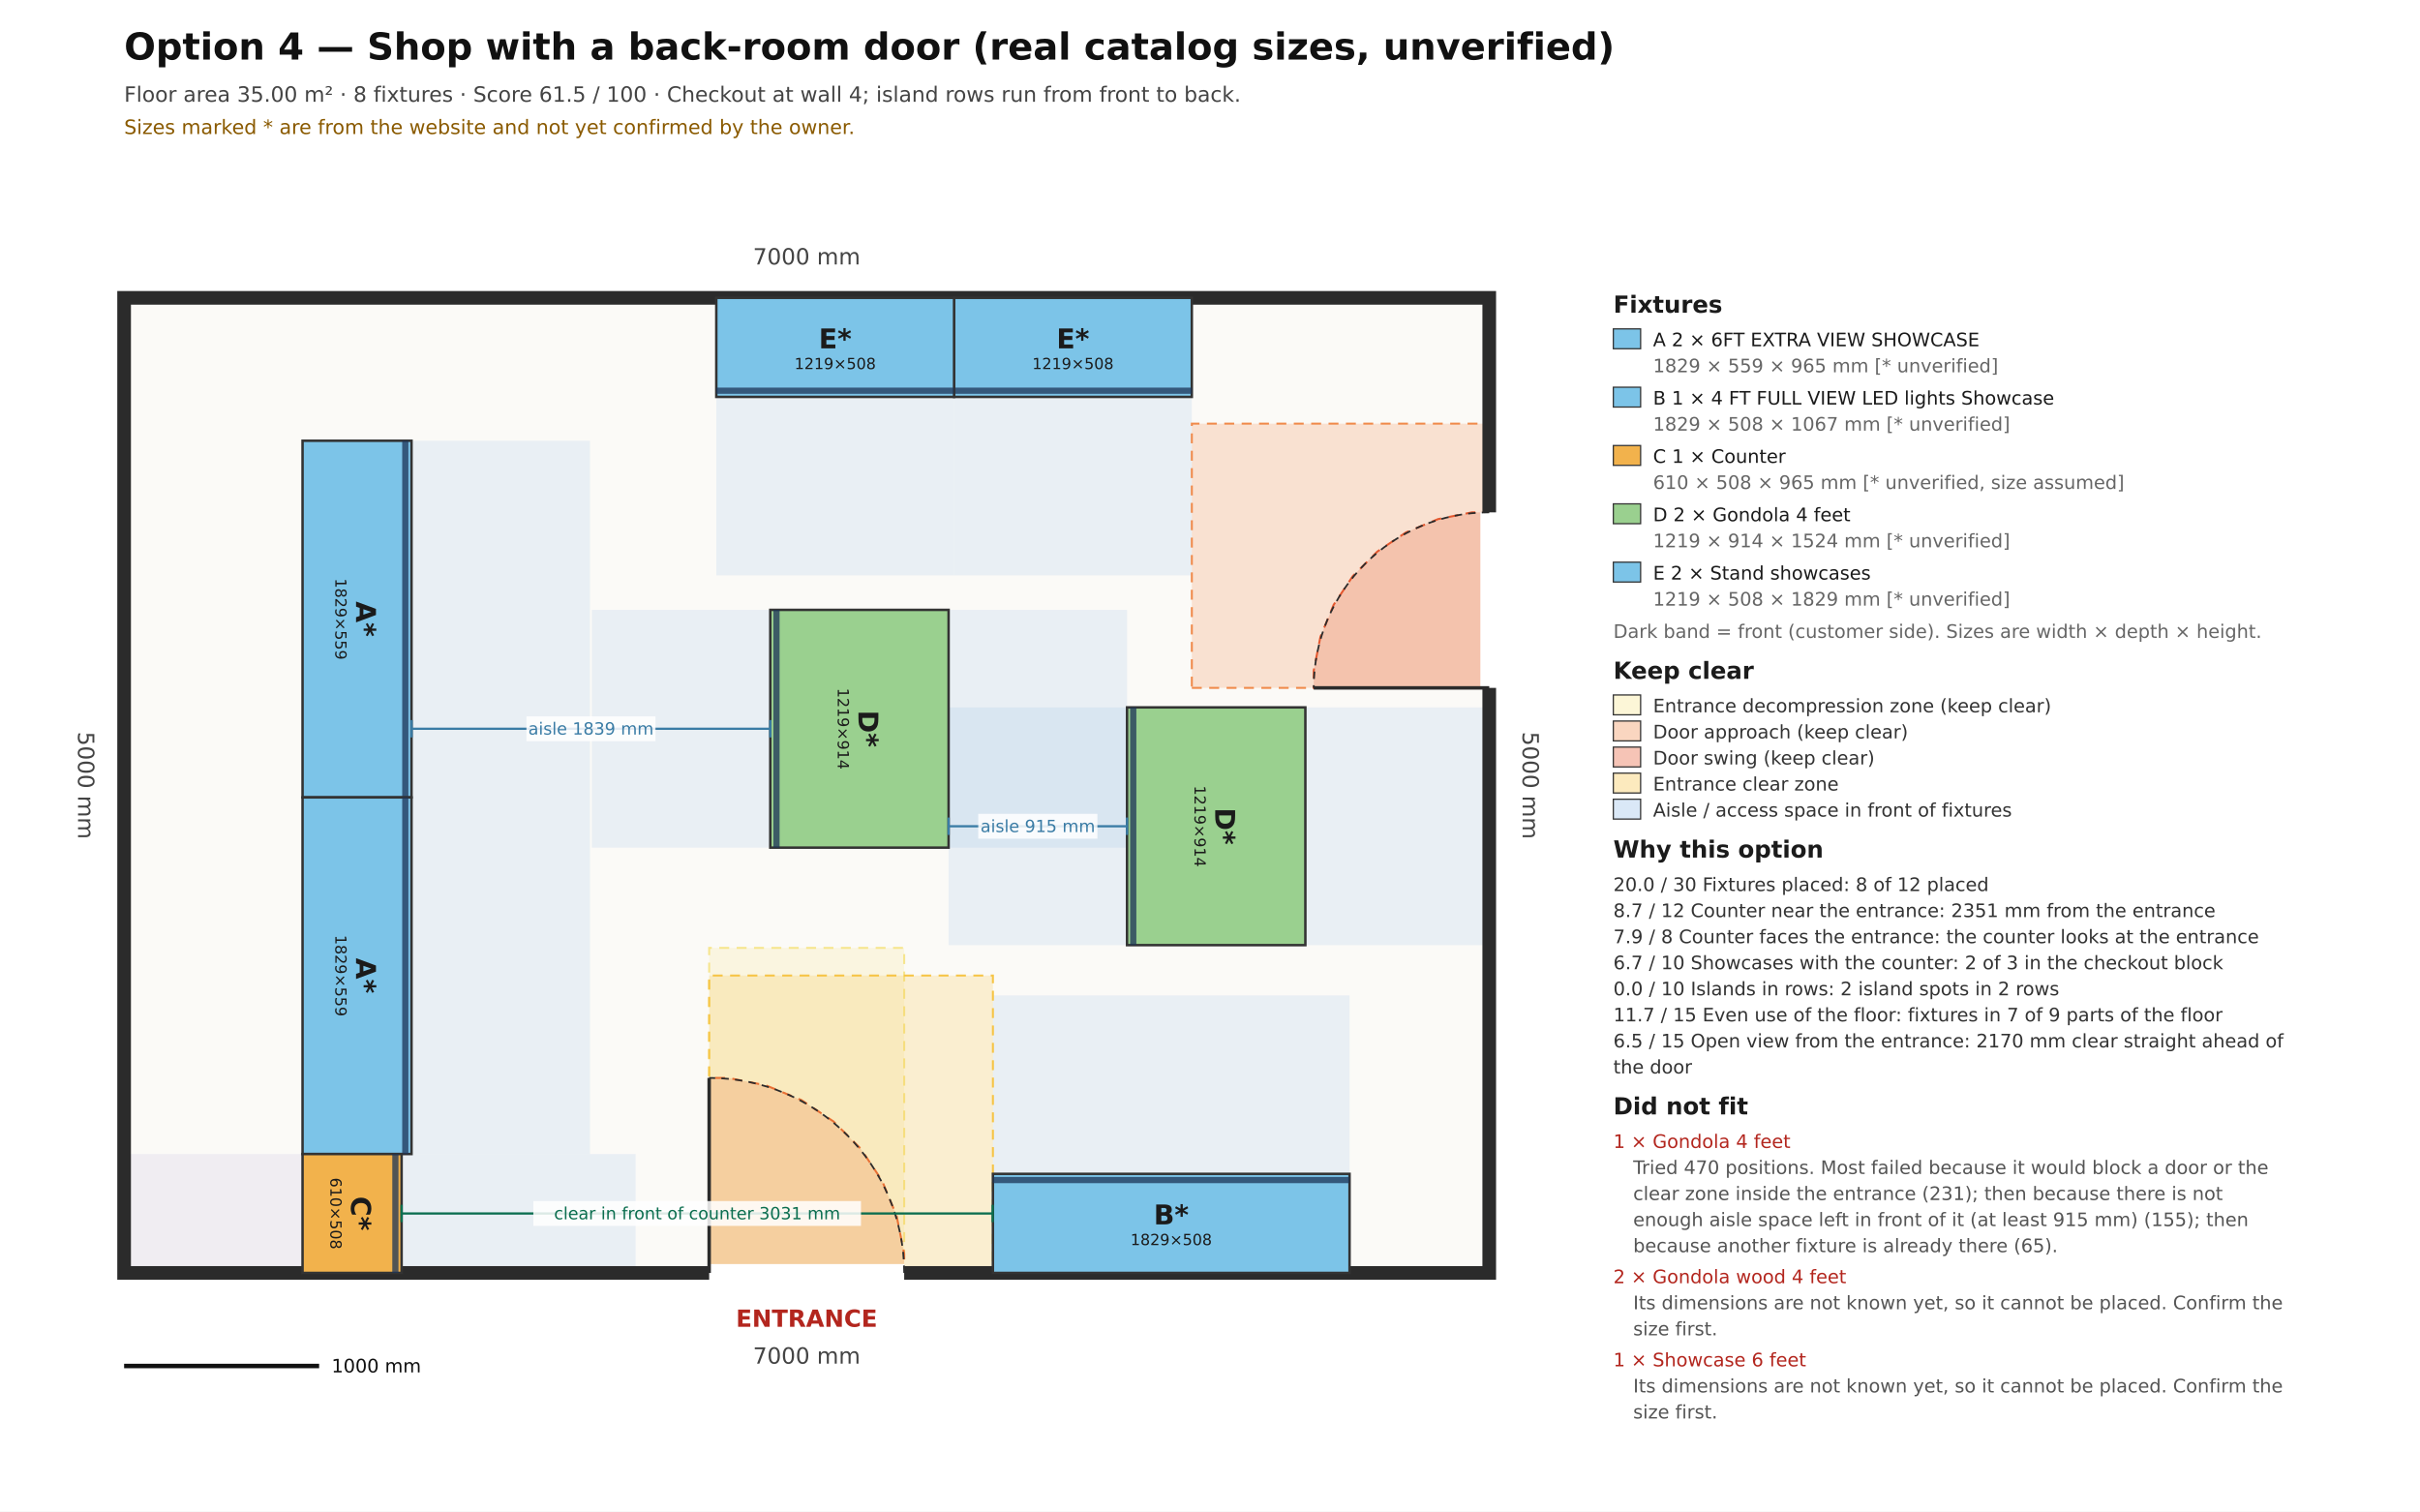
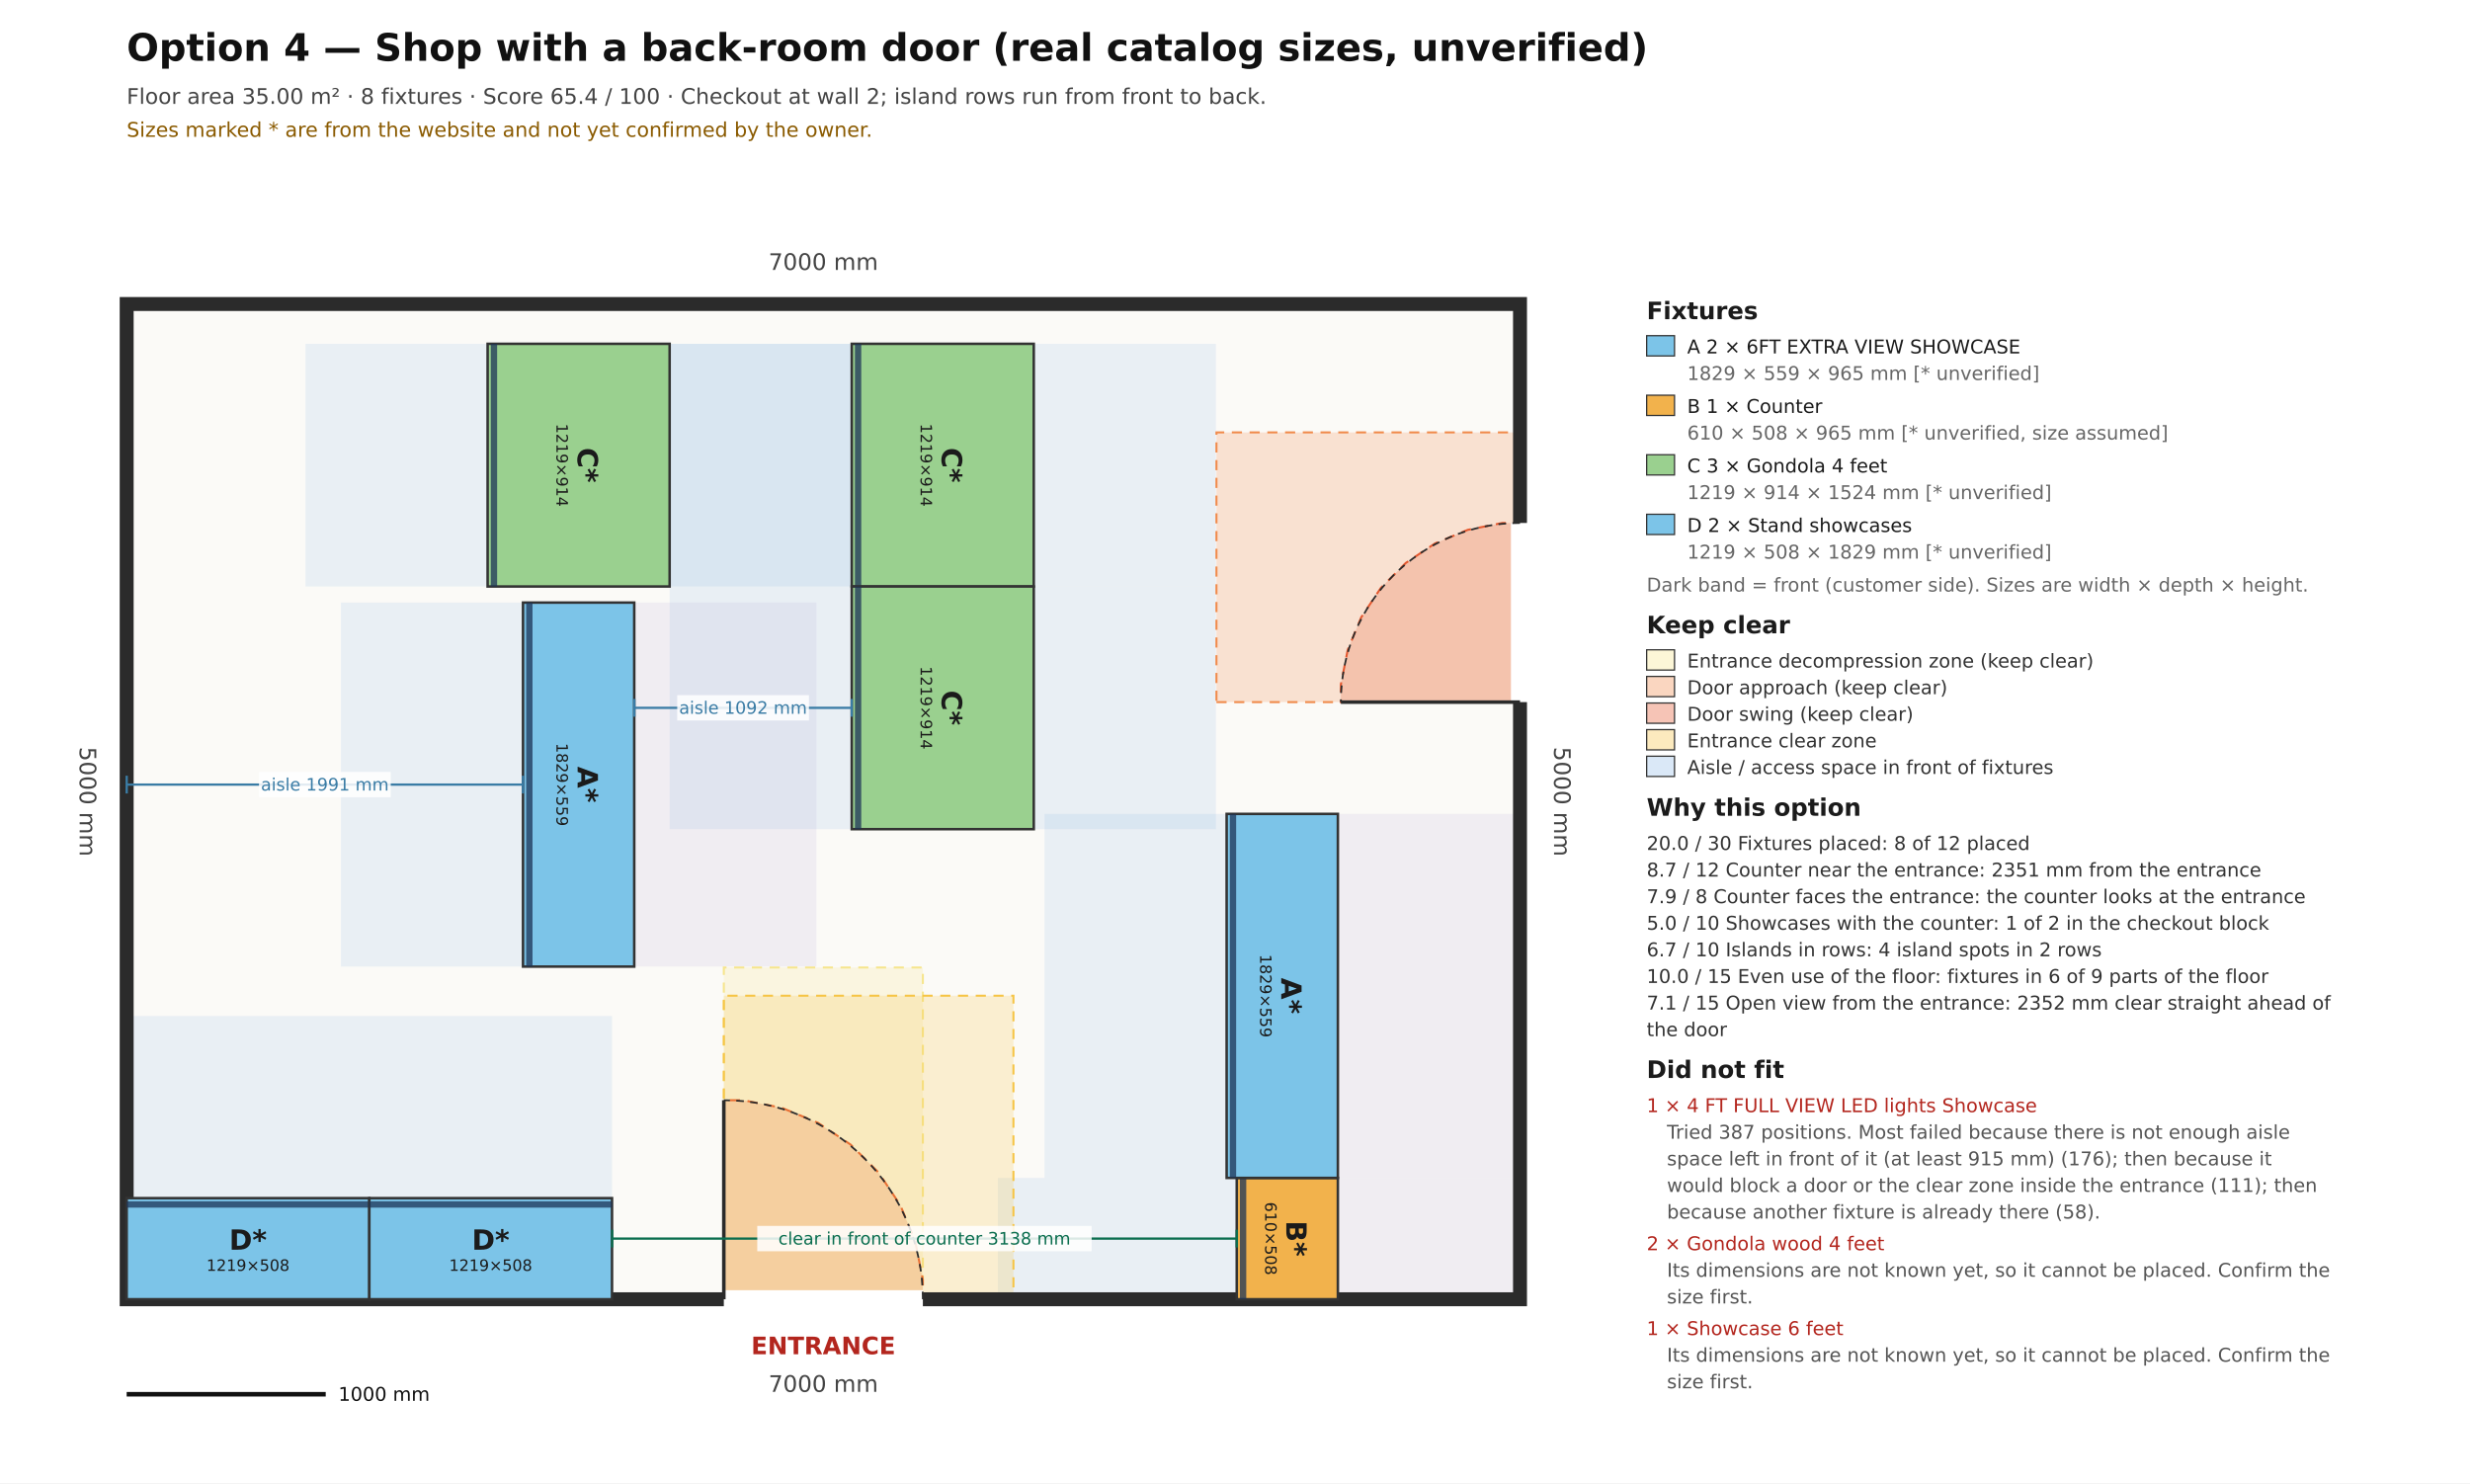
- <svg xmlns="http://www.w3.org/2000/svg" viewBox="0 0 12409.1 7750.9" width="12409.1mm" height="7750.9mm" font-family="DejaVu Sans, Arial, sans-serif">
-   <rect x="0" y="0" width="12409.1" height="7750.9" fill="#ffffff" />
+ <svg xmlns="http://www.w3.org/2000/svg" viewBox="0 0 12409.1 7451.8" width="12409.1mm" height="7451.8mm" font-family="DejaVu Sans, Arial, sans-serif">
+   <rect x="0" y="0" width="12409.1" height="7451.8" fill="#ffffff" />
  <text x="636.4" y="305.5" font-size="190.9" font-weight="bold" fill="#111111">Option 4 — Shop with a back-room door (real catalog sizes, unverified)</text>
-   <text x="636.4" y="521.8" font-size="108.2" fill="#444444">Floor area 35.00 m²  ·  8 fixtures  ·  Score 61.5 / 100  ·  Checkout at wall 4; island rows run from front to back.</text>
+   <text x="636.4" y="521.8" font-size="108.2" fill="#444444">Floor area 35.00 m²  ·  8 fixtures  ·  Score 65.4 / 100  ·  Checkout at wall 2; island rows run from front to back.</text>
  <text x="636.4" y="687.3" font-size="101.8" fill="#8a5a00">Sizes marked * are from the website and not yet confirmed by the owner.</text>
  <polygon data-role="room-outline" data-plan-points="0.000,0.000 7000.000,0.000 7000.000,5000.000 0.000,5000.000" points="636.364,6527.273 7636.364,6527.273 7636.364,1527.273 636.364,1527.273" fill="#fbfaf7" stroke="none" />
-   <polygon data-access-zone="f01" points="2110.2,2260.1 2110.2,4088.9 3025.2,4088.9 3025.2,2260.1" fill="#4a90d9" fill-opacity="0.10" stroke="none" />
-   <polygon data-access-zone="f02" points="2110.2,4088.9 2110.2,5917.7 3025.2,5917.7 3025.2,4088.9" fill="#4a90d9" fill-opacity="0.10" stroke="none" />
-   <polygon data-access-zone="f03" points="2059.4,5917.7 2059.4,6527.3 3259.4,6527.3 3259.4,5917.7" fill="#4a90d9" fill-opacity="0.10" stroke="none" />
-   <polygon data-access-zone="f03" points="636.4,5917.7 636.4,6527.3 1551.4,6527.3 1551.4,5917.7" fill="#8e7cc3" fill-opacity="0.10" stroke="none" />
-   <polygon data-access-zone="f04" points="5091.4,6019.3 6920.2,6019.3 6920.2,5104.3 5091.4,5104.3" fill="#4a90d9" fill-opacity="0.10" stroke="none" />
-   <polygon data-access-zone="f05" points="6111.4,2035.3 4892.2,2035.3 4892.2,2950.3 6111.4,2950.3" fill="#4a90d9" fill-opacity="0.10" stroke="none" />
-   <polygon data-access-zone="f06" points="4892.2,2035.3 3673.0,2035.3 3673.0,2950.3 4892.2,2950.3" fill="#4a90d9" fill-opacity="0.10" stroke="none" />
-   <polygon data-access-zone="f07" points="5779.2,4846.5 5779.2,3627.3 4864.2,3627.3 4864.2,4846.5" fill="#4a90d9" fill-opacity="0.10" stroke="none" />
-   <polygon data-access-zone="f07" points="7608.6,4846.5 7608.6,3627.3 6693.6,3627.3 6693.6,4846.5" fill="#4a90d9" fill-opacity="0.10" stroke="none" />
-   <polygon data-access-zone="f08" points="3949.8,4346.5 3949.8,3127.3 3034.8,3127.3 3034.8,4346.5" fill="#4a90d9" fill-opacity="0.10" stroke="none" />
-   <polygon data-access-zone="f08" points="5779.2,4346.5 5779.2,3127.3 4864.2,3127.3 4864.2,4346.5" fill="#4a90d9" fill-opacity="0.10" stroke="none" />
+   <polygon data-access-zone="f01" points="6213.4,6527.3 6213.4,5917.7 5013.4,5917.7 5013.4,6527.3" fill="#4a90d9" fill-opacity="0.10" stroke="none" />
+   <polygon data-access-zone="f01" points="7636.4,6527.3 7636.4,5917.7 6721.4,5917.7 6721.4,6527.3" fill="#8e7cc3" fill-opacity="0.10" stroke="none" />
+   <polygon data-access-zone="f02" points="6162.6,5917.7 6162.6,4088.9 5247.6,4088.9 5247.6,5917.7" fill="#4a90d9" fill-opacity="0.10" stroke="none" />
+   <polygon data-access-zone="f02" points="7636.4,5917.7 7636.4,4088.9 6721.4,4088.9 6721.4,5917.7" fill="#8e7cc3" fill-opacity="0.10" stroke="none" />
+   <polygon data-access-zone="f03" points="636.4,6019.3 1855.6,6019.3 1855.6,5104.3 636.4,5104.3" fill="#4a90d9" fill-opacity="0.10" stroke="none" />
+   <polygon data-access-zone="f04" points="1855.6,6019.3 3074.8,6019.3 3074.8,5104.3 1855.6,5104.3" fill="#4a90d9" fill-opacity="0.10" stroke="none" />
+   <polygon data-access-zone="f05" points="4279.2,2946.5 4279.2,1727.3 3364.2,1727.3 3364.2,2946.5" fill="#4a90d9" fill-opacity="0.10" stroke="none" />
+   <polygon data-access-zone="f05" points="6108.6,2946.5 6108.6,1727.3 5193.6,1727.3 5193.6,2946.5" fill="#4a90d9" fill-opacity="0.10" stroke="none" />
+   <polygon data-access-zone="f06" points="4279.2,4165.7 4279.2,2946.5 3364.2,2946.5 3364.2,4165.7" fill="#4a90d9" fill-opacity="0.10" stroke="none" />
+   <polygon data-access-zone="f06" points="6108.6,4165.7 6108.6,2946.5 5193.6,2946.5 5193.6,4165.7" fill="#4a90d9" fill-opacity="0.10" stroke="none" />
+   <polygon data-access-zone="f07" points="2449.8,2946.5 2449.8,1727.3 1534.8,1727.3 1534.8,2946.5" fill="#4a90d9" fill-opacity="0.10" stroke="none" />
+   <polygon data-access-zone="f07" points="4279.2,2946.5 4279.2,1727.3 3364.2,1727.3 3364.2,2946.5" fill="#4a90d9" fill-opacity="0.10" stroke="none" />
+   <polygon data-access-zone="f08" points="2627.6,4856.1 2627.6,3027.3 1712.6,3027.3 1712.6,4856.1" fill="#4a90d9" fill-opacity="0.10" stroke="none" />
+   <polygon data-access-zone="f08" points="4101.4,4856.1 4101.4,3027.3 3186.4,3027.3 3186.4,4856.1" fill="#8e7cc3" fill-opacity="0.10" stroke="none" />
  <polygon data-zone-id="back-room-door:door-approach" points="6111.4,3527.3 7636.4,3527.3 7636.4,2172.3 6111.4,2172.3" fill="#f08a4b" fill-opacity="0.22" stroke="#f08a4b" stroke-width="10.2" stroke-dasharray="50.9 38.2" />
  <polygon data-zone-id="back-room-door:door-swing" points="6736.4,3527.3 7636.4,3527.3 7636.4,2627.3 7547.7,2627.3 7373.8,2661.9 7210.1,2729.7 7062.6,2828.2 6937.3,2953.6 6838.8,3101.0 6770.9,3264.8 6736.4,3438.6" fill="#e4572e" fill-opacity="0.22" stroke="#e4572e" stroke-width="10.2" stroke-dasharray="50.9 38.2" />
  <polygon data-zone-id="entrance:decompression" points="3636.4,6527.3 4636.4,6527.3 4636.4,4860.6 3636.4,4860.6" fill="#f6e58d" fill-opacity="0.22" stroke="#f6e58d" stroke-width="10.2" stroke-dasharray="50.9 38.2" />
  <polygon data-zone-id="entrance:door-swing" points="3636.4,6527.3 4636.4,6527.3 4636.4,6428.8 4597.9,6235.6 4522.6,6053.6 4413.1,5889.8 4273.8,5750.5 4110.0,5641.1 3928.1,5565.7 3734.9,5527.3 3636.4,5527.3" fill="#e4572e" fill-opacity="0.22" stroke="#e4572e" stroke-width="10.2" stroke-dasharray="50.9 38.2" />
  <polygon data-zone-id="entrance:entrance-clear" points="3636.4,6527.3 5091.4,6527.3 5091.4,5002.3 3636.4,5002.3" fill="#f6c445" fill-opacity="0.22" stroke="#f6c445" stroke-width="10.2" stroke-dasharray="50.9 38.2" />
  <polygon points="636.4,6527.3 7636.4,6527.3 7636.4,1527.3 636.4,1527.3" fill="none" stroke="#2b2b2b" stroke-width="70.0" stroke-linejoin="miter" />
  <line data-door-id="back-room-door" x1="7636.4" y1="3527.3" x2="7636.4" y2="2627.3" stroke="#ffffff" stroke-width="91.0" />
  <line x1="7636.4" y1="3527.3" x2="6736.4" y2="3527.3" stroke="#2b2b2b" stroke-width="17.8" />
  <path d="M 7636.4 2627.3 A 900.0 900.0 0 0 0 6736.4 3527.3" fill="none" stroke="#2b2b2b" stroke-width="8.9" stroke-dasharray="38.2 31.8" />
  <line data-door-id="entrance" x1="3636.4" y1="6527.3" x2="4636.4" y2="6527.3" stroke="#ffffff" stroke-width="91.0" />
  <line x1="3636.4" y1="6527.3" x2="3636.4" y2="5527.3" stroke="#2b2b2b" stroke-width="17.8" />
  <path d="M 4636.4 6527.3 A 1000.0 1000.0 0 0 0 3636.4 5527.3" fill="none" stroke="#2b2b2b" stroke-width="8.9" stroke-dasharray="38.2 31.8" />
  <text x="4136.4" y="6769.1" font-size="120.9" font-weight="bold" fill="#b3261e" text-anchor="middle" dominant-baseline="middle">ENTRANCE</text>
  <text data-wall-index="0" data-length-um="7000000" x="4136.4" y="6960.0" font-size="114.5" fill="#444444" text-anchor="middle" dominant-baseline="middle" transform="rotate(0.0 4136.4 6960.0)">7000 mm</text>
  <text data-wall-index="1" data-length-um="5000000" x="7840.0" y="4027.3" font-size="114.5" fill="#444444" text-anchor="middle" dominant-baseline="middle" transform="rotate(90.0 7840.0 4027.3)">5000 mm</text>
  <text data-wall-index="2" data-length-um="7000000" x="4136.4" y="1323.6" font-size="114.5" fill="#444444" text-anchor="middle" dominant-baseline="middle" transform="rotate(0.0 4136.4 1323.6)">7000 mm</text>
  <text data-wall-index="3" data-length-um="5000000" x="432.7" y="4027.3" font-size="114.5" fill="#444444" text-anchor="middle" dominant-baseline="middle" transform="rotate(90.0 432.7 4027.3)">5000 mm</text>
-   <polygon data-placement-id="f01" data-product-id="nhf-6ft-extra-view-showcase" data-width-um="1828800" data-depth-um="558800" data-plan-points="915.000,4267.200 915.000,2438.400 1473.800,2438.400 1473.800,4267.200" points="1551.364,2260.073 1551.364,4088.873 2110.164,4088.873 2110.164,2260.073" fill="#7cc4e8" stroke="#333333" stroke-width="12.7" />
-   <line x1="2078.3" y1="2260.1" x2="2078.3" y2="4088.9" stroke="#1d3557" stroke-width="31.8" stroke-opacity="0.75" />
-   <text data-label-for="f01" x="1830.8" y="3131.1" font-size="140.0" font-weight="bold" fill="#1b1b1b" text-anchor="middle" dominant-baseline="central" transform="rotate(90.0 1830.8 3174.5)">A*</text>
-   <text x="1830.8" y="3258.5" font-size="78.9" fill="#1b1b1b" text-anchor="middle" dominant-baseline="central" transform="rotate(90.0 1830.8 3174.5)">1829×559</text>
-   <polygon data-placement-id="f02" data-product-id="nhf-6ft-extra-view-showcase" data-width-um="1828800" data-depth-um="558800" data-plan-points="915.000,2438.400 915.000,609.600 1473.800,609.600 1473.800,2438.400" points="1551.364,4088.873 1551.364,5917.673 2110.164,5917.673 2110.164,4088.873" fill="#7cc4e8" stroke="#333333" stroke-width="12.7" />
-   <line x1="2078.3" y1="4088.9" x2="2078.3" y2="5917.7" stroke="#1d3557" stroke-width="31.8" stroke-opacity="0.75" />
-   <text data-label-for="f02" x="1830.8" y="4959.9" font-size="140.0" font-weight="bold" fill="#1b1b1b" text-anchor="middle" dominant-baseline="central" transform="rotate(90.0 1830.8 5003.3)">A*</text>
-   <text x="1830.8" y="5087.3" font-size="78.9" fill="#1b1b1b" text-anchor="middle" dominant-baseline="central" transform="rotate(90.0 1830.8 5003.3)">1829×559</text>
-   <polygon data-placement-id="f03" data-product-id="nhf-c" data-width-um="609600" data-depth-um="508000" data-plan-points="915.000,609.600 915.000,0.000 1423.000,0.000 1423.000,609.600" points="1551.364,5917.673 1551.364,6527.273 2059.364,6527.273 2059.364,5917.673" fill="#f2b24c" stroke="#333333" stroke-width="12.7" />
-   <line x1="2027.5" y1="5917.7" x2="2027.5" y2="6527.3" stroke="#1d3557" stroke-width="31.8" stroke-opacity="0.75" />
-   <text data-label-for="f03" x="1805.4" y="6179.1" font-size="140.0" font-weight="bold" fill="#1b1b1b" text-anchor="middle" dominant-baseline="central" transform="rotate(90.0 1805.4 6222.5)">C*</text>
-   <text x="1805.4" y="6306.5" font-size="78.9" fill="#1b1b1b" text-anchor="middle" dominant-baseline="central" transform="rotate(90.0 1805.4 6222.5)">610×508</text>
-   <polygon data-placement-id="f04" data-product-id="nhf-6ft-full-view-led-lights-showcase" data-width-um="1828800" data-depth-um="508000" data-plan-points="4455.000,0.000 6283.800,0.000 6283.800,508.000 4455.000,508.000" points="5091.364,6527.273 6920.164,6527.273 6920.164,6019.273 5091.364,6019.273" fill="#7cc4e8" stroke="#333333" stroke-width="12.7" />
-   <line x1="5091.4" y1="6051.1" x2="6920.2" y2="6051.1" stroke="#1d3557" stroke-width="31.8" stroke-opacity="0.75" />
-   <text data-label-for="f04" x="6005.8" y="6229.9" font-size="140.0" font-weight="bold" fill="#1b1b1b" text-anchor="middle" dominant-baseline="central" transform="rotate(0.0 6005.8 6273.3)">B*</text>
-   <text x="6005.8" y="6357.3" font-size="78.9" fill="#1b1b1b" text-anchor="middle" dominant-baseline="central" transform="rotate(0.0 6005.8 6273.3)">1829×508</text>
-   <polygon data-placement-id="f05" data-product-id="nhf-s-1" data-width-um="1219200" data-depth-um="508000" data-plan-points="5475.000,5000.000 4255.800,5000.000 4255.800,4492.000 5475.000,4492.000" points="6111.364,1527.273 4892.164,1527.273 4892.164,2035.273 6111.364,2035.273" fill="#7cc4e8" stroke="#333333" stroke-width="12.7" />
-   <line x1="6111.4" y1="2003.5" x2="4892.2" y2="2003.5" stroke="#1d3557" stroke-width="31.8" stroke-opacity="0.75" />
-   <text data-label-for="f05" x="5501.8" y="1737.9" font-size="140.0" font-weight="bold" fill="#1b1b1b" text-anchor="middle" dominant-baseline="central" transform="rotate(0.0 5501.8 1781.3)">E*</text>
-   <text x="5501.8" y="1865.3" font-size="78.9" fill="#1b1b1b" text-anchor="middle" dominant-baseline="central" transform="rotate(0.0 5501.8 1781.3)">1219×508</text>
-   <polygon data-placement-id="f06" data-product-id="nhf-s-1" data-width-um="1219200" data-depth-um="508000" data-plan-points="4255.800,5000.000 3036.600,5000.000 3036.600,4492.000 4255.800,4492.000" points="4892.164,1527.273 3672.964,1527.273 3672.964,2035.273 4892.164,2035.273" fill="#7cc4e8" stroke="#333333" stroke-width="12.7" />
-   <line x1="4892.2" y1="2003.5" x2="3673.0" y2="2003.5" stroke="#1d3557" stroke-width="31.8" stroke-opacity="0.75" />
-   <text data-label-for="f06" x="4282.6" y="1737.9" font-size="140.0" font-weight="bold" fill="#1b1b1b" text-anchor="middle" dominant-baseline="central" transform="rotate(0.0 4282.6 1781.3)">E*</text>
-   <text x="4282.6" y="1865.3" font-size="78.9" fill="#1b1b1b" text-anchor="middle" dominant-baseline="central" transform="rotate(0.0 4282.6 1781.3)">1219×508</text>
-   <polygon data-placement-id="f07" data-product-id="nhf-g" data-width-um="1219200" data-depth-um="914400" data-plan-points="6057.200,1680.800 6057.200,2900.000 5142.800,2900.000 5142.800,1680.800" points="6693.564,4846.473 6693.564,3627.273 5779.164,3627.273 5779.164,4846.473" fill="#9ad08f" stroke="#333333" stroke-width="12.7" />
-   <line x1="5811.0" y1="4846.5" x2="5811.0" y2="3627.3" stroke="#1d3557" stroke-width="31.8" stroke-opacity="0.75" />
-   <text data-label-for="f07" x="6236.4" y="4193.5" font-size="140.0" font-weight="bold" fill="#1b1b1b" text-anchor="middle" dominant-baseline="central" transform="rotate(90.0 6236.4 4236.9)">D*</text>
-   <text x="6236.4" y="4320.9" font-size="78.9" fill="#1b1b1b" text-anchor="middle" dominant-baseline="central" transform="rotate(90.0 6236.4 4236.9)">1219×914</text>
-   <polygon data-placement-id="f08" data-product-id="nhf-g" data-width-um="1219200" data-depth-um="914400" data-plan-points="4227.800,2180.800 4227.800,3400.000 3313.400,3400.000 3313.400,2180.800" points="4864.164,4346.473 4864.164,3127.273 3949.764,3127.273 3949.764,4346.473" fill="#9ad08f" stroke="#333333" stroke-width="12.7" />
-   <line x1="3981.6" y1="4346.5" x2="3981.6" y2="3127.3" stroke="#1d3557" stroke-width="31.8" stroke-opacity="0.75" />
-   <text data-label-for="f08" x="4407.0" y="3693.5" font-size="140.0" font-weight="bold" fill="#1b1b1b" text-anchor="middle" dominant-baseline="central" transform="rotate(90.0 4407.0 3736.9)">D*</text>
-   <text x="4407.0" y="3820.9" font-size="78.9" fill="#1b1b1b" text-anchor="middle" dominant-baseline="central" transform="rotate(90.0 4407.0 3736.9)">1219×914</text>
-   <line data-aisle="main" data-width-um="3031000" x1="2059.4" y1="6222.5" x2="5090.4" y2="6222.5" stroke="#0b6e4f" stroke-width="11.5" />
-   <line x1="2059.4" y1="6177.9" x2="2059.4" y2="6267.0" stroke="#0b6e4f" stroke-width="11.5" />
-   <line x1="5090.4" y1="6177.9" x2="5090.4" y2="6267.0" stroke="#0b6e4f" stroke-width="11.5" />
-   <rect x="2734.9" y="6158.8" width="1680.0" height="127.3" fill="#ffffff" fill-opacity="0.85" />
-   <text x="3574.9" y="6222.5" font-size="86.5" fill="#0b6e4f" text-anchor="middle" dominant-baseline="central">clear in front of counter 3031 mm</text>
-   <line data-aisle="secondary" data-width-um="915000" x1="5779.2" y1="4236.9" x2="4864.2" y2="4236.9" stroke="#3a7ca5" stroke-width="11.5" />
-   <line x1="5779.2" y1="4281.4" x2="5779.2" y2="4192.3" stroke="#3a7ca5" stroke-width="11.5" />
-   <line x1="4864.2" y1="4281.4" x2="4864.2" y2="4192.3" stroke="#3a7ca5" stroke-width="11.5" />
-   <rect x="5016.2" y="4173.2" width="610.9" height="127.3" fill="#ffffff" fill-opacity="0.85" />
-   <text x="5321.7" y="4236.9" font-size="86.5" fill="#3a7ca5" text-anchor="middle" dominant-baseline="central">aisle 915 mm</text>
-   <line data-aisle="secondary" data-width-um="1839000" x1="3949.8" y1="3736.9" x2="2110.8" y2="3736.9" stroke="#3a7ca5" stroke-width="11.5" />
-   <line x1="3949.8" y1="3781.4" x2="3949.8" y2="3692.3" stroke="#3a7ca5" stroke-width="11.5" />
-   <line x1="2110.8" y1="3781.4" x2="2110.8" y2="3692.3" stroke="#3a7ca5" stroke-width="11.5" />
-   <rect x="2699.4" y="3673.2" width="661.8" height="127.3" fill="#ffffff" fill-opacity="0.85" />
-   <text x="3030.3" y="3736.9" font-size="86.5" fill="#3a7ca5" text-anchor="middle" dominant-baseline="central">aisle 1839 mm</text>
+   <polygon data-placement-id="f01" data-product-id="nhf-c" data-width-um="609600" data-depth-um="508000" data-plan-points="6085.000,0.000 6085.000,609.600 5577.000,609.600 5577.000,0.000" points="6721.364,6527.273 6721.364,5917.673 6213.364,5917.673 6213.364,6527.273" fill="#f2b24c" stroke="#333333" stroke-width="12.7" />
+   <line x1="6245.2" y1="6527.3" x2="6245.2" y2="5917.7" stroke="#1d3557" stroke-width="31.8" stroke-opacity="0.75" />
+   <text data-label-for="f01" x="6467.4" y="6179.1" font-size="140.0" font-weight="bold" fill="#1b1b1b" text-anchor="middle" dominant-baseline="central" transform="rotate(90.0 6467.4 6222.5)">B*</text>
+   <text x="6467.4" y="6306.5" font-size="78.9" fill="#1b1b1b" text-anchor="middle" dominant-baseline="central" transform="rotate(90.0 6467.4 6222.5)">610×508</text>
+   <polygon data-placement-id="f02" data-product-id="nhf-6ft-extra-view-showcase" data-width-um="1828800" data-depth-um="558800" data-plan-points="6085.000,609.600 6085.000,2438.400 5526.200,2438.400 5526.200,609.600" points="6721.364,5917.673 6721.364,4088.873 6162.564,4088.873 6162.564,5917.673" fill="#7cc4e8" stroke="#333333" stroke-width="12.7" />
+   <line x1="6194.4" y1="5917.7" x2="6194.4" y2="4088.9" stroke="#1d3557" stroke-width="31.8" stroke-opacity="0.75" />
+   <text data-label-for="f02" x="6442.0" y="4959.9" font-size="140.0" font-weight="bold" fill="#1b1b1b" text-anchor="middle" dominant-baseline="central" transform="rotate(90.0 6442.0 5003.3)">A*</text>
+   <text x="6442.0" y="5087.3" font-size="78.9" fill="#1b1b1b" text-anchor="middle" dominant-baseline="central" transform="rotate(90.0 6442.0 5003.3)">1829×559</text>
+   <polygon data-placement-id="f03" data-product-id="nhf-s-1" data-width-um="1219200" data-depth-um="508000" data-plan-points="0.000,0.000 1219.200,0.000 1219.200,508.000 0.000,508.000" points="636.364,6527.273 1855.564,6527.273 1855.564,6019.273 636.364,6019.273" fill="#7cc4e8" stroke="#333333" stroke-width="12.7" />
+   <line x1="636.4" y1="6051.1" x2="1855.6" y2="6051.1" stroke="#1d3557" stroke-width="31.8" stroke-opacity="0.75" />
+   <text data-label-for="f03" x="1246.0" y="6229.9" font-size="140.0" font-weight="bold" fill="#1b1b1b" text-anchor="middle" dominant-baseline="central" transform="rotate(0.0 1246.0 6273.3)">D*</text>
+   <text x="1246.0" y="6357.3" font-size="78.9" fill="#1b1b1b" text-anchor="middle" dominant-baseline="central" transform="rotate(0.0 1246.0 6273.3)">1219×508</text>
+   <polygon data-placement-id="f04" data-product-id="nhf-s-1" data-width-um="1219200" data-depth-um="508000" data-plan-points="1219.200,0.000 2438.400,0.000 2438.400,508.000 1219.200,508.000" points="1855.564,6527.273 3074.764,6527.273 3074.764,6019.273 1855.564,6019.273" fill="#7cc4e8" stroke="#333333" stroke-width="12.7" />
+   <line x1="1855.6" y1="6051.1" x2="3074.8" y2="6051.1" stroke="#1d3557" stroke-width="31.8" stroke-opacity="0.75" />
+   <text data-label-for="f04" x="2465.2" y="6229.9" font-size="140.0" font-weight="bold" fill="#1b1b1b" text-anchor="middle" dominant-baseline="central" transform="rotate(0.0 2465.2 6273.3)">D*</text>
+   <text x="2465.2" y="6357.3" font-size="78.9" fill="#1b1b1b" text-anchor="middle" dominant-baseline="central" transform="rotate(0.0 2465.2 6273.3)">1219×508</text>
+   <polygon data-placement-id="f05" data-product-id="nhf-g" data-width-um="1219200" data-depth-um="914400" data-plan-points="4557.200,3580.800 4557.200,4800.000 3642.800,4800.000 3642.800,3580.800" points="5193.564,2946.473 5193.564,1727.273 4279.164,1727.273 4279.164,2946.473" fill="#9ad08f" stroke="#333333" stroke-width="12.7" />
+   <line x1="4311.0" y1="2946.5" x2="4311.0" y2="1727.3" stroke="#1d3557" stroke-width="31.8" stroke-opacity="0.75" />
+   <text data-label-for="f05" x="4736.4" y="2293.5" font-size="140.0" font-weight="bold" fill="#1b1b1b" text-anchor="middle" dominant-baseline="central" transform="rotate(90.0 4736.4 2336.9)">C*</text>
+   <text x="4736.4" y="2420.9" font-size="78.9" fill="#1b1b1b" text-anchor="middle" dominant-baseline="central" transform="rotate(90.0 4736.4 2336.9)">1219×914</text>
+   <polygon data-placement-id="f06" data-product-id="nhf-g" data-width-um="1219200" data-depth-um="914400" data-plan-points="4557.200,2361.600 4557.200,3580.800 3642.800,3580.800 3642.800,2361.600" points="5193.564,4165.673 5193.564,2946.473 4279.164,2946.473 4279.164,4165.673" fill="#9ad08f" stroke="#333333" stroke-width="12.7" />
+   <line x1="4311.0" y1="4165.7" x2="4311.0" y2="2946.5" stroke="#1d3557" stroke-width="31.8" stroke-opacity="0.75" />
+   <text data-label-for="f06" x="4736.4" y="3512.7" font-size="140.0" font-weight="bold" fill="#1b1b1b" text-anchor="middle" dominant-baseline="central" transform="rotate(90.0 4736.4 3556.1)">C*</text>
+   <text x="4736.4" y="3640.1" font-size="78.9" fill="#1b1b1b" text-anchor="middle" dominant-baseline="central" transform="rotate(90.0 4736.4 3556.1)">1219×914</text>
+   <polygon data-placement-id="f07" data-product-id="nhf-g" data-width-um="1219200" data-depth-um="914400" data-plan-points="2727.800,3580.800 2727.800,4800.000 1813.400,4800.000 1813.400,3580.800" points="3364.164,2946.473 3364.164,1727.273 2449.764,1727.273 2449.764,2946.473" fill="#9ad08f" stroke="#333333" stroke-width="12.7" />
+   <line x1="2481.6" y1="2946.5" x2="2481.6" y2="1727.3" stroke="#1d3557" stroke-width="31.8" stroke-opacity="0.75" />
+   <text data-label-for="f07" x="2907.0" y="2293.5" font-size="140.0" font-weight="bold" fill="#1b1b1b" text-anchor="middle" dominant-baseline="central" transform="rotate(90.0 2907.0 2336.9)">C*</text>
+   <text x="2907.0" y="2420.9" font-size="78.9" fill="#1b1b1b" text-anchor="middle" dominant-baseline="central" transform="rotate(90.0 2907.0 2336.9)">1219×914</text>
+   <polygon data-placement-id="f08" data-product-id="nhf-6ft-extra-view-showcase" data-width-um="1828800" data-depth-um="558800" data-plan-points="2550.000,1671.200 2550.000,3500.000 1991.200,3500.000 1991.200,1671.200" points="3186.364,4856.073 3186.364,3027.273 2627.564,3027.273 2627.564,4856.073" fill="#7cc4e8" stroke="#333333" stroke-width="12.7" />
+   <line x1="2659.4" y1="4856.1" x2="2659.4" y2="3027.3" stroke="#1d3557" stroke-width="31.8" stroke-opacity="0.75" />
+   <text data-label-for="f08" x="2907.0" y="3898.3" font-size="140.0" font-weight="bold" fill="#1b1b1b" text-anchor="middle" dominant-baseline="central" transform="rotate(90.0 2907.0 3941.7)">A*</text>
+   <text x="2907.0" y="4025.7" font-size="78.9" fill="#1b1b1b" text-anchor="middle" dominant-baseline="central" transform="rotate(90.0 2907.0 3941.7)">1829×559</text>
+   <line data-aisle="main" data-width-um="3138000" x1="6213.4" y1="6222.5" x2="3075.4" y2="6222.5" stroke="#0b6e4f" stroke-width="11.5" />
+   <line x1="6213.4" y1="6267.0" x2="6213.4" y2="6177.9" stroke="#0b6e4f" stroke-width="11.5" />
+   <line x1="3075.4" y1="6267.0" x2="3075.4" y2="6177.9" stroke="#0b6e4f" stroke-width="11.5" />
+   <rect x="3804.4" y="6158.8" width="1680.0" height="127.3" fill="#ffffff" fill-opacity="0.85" />
+   <text x="4644.4" y="6222.5" font-size="86.5" fill="#0b6e4f" text-anchor="middle" dominant-baseline="central">clear in front of counter 3138 mm</text>
+   <line data-aisle="secondary" data-width-um="1092000" x1="4279.2" y1="3556.1" x2="3187.2" y2="3556.1" stroke="#3a7ca5" stroke-width="11.5" />
+   <line x1="4279.2" y1="3600.6" x2="4279.2" y2="3511.5" stroke="#3a7ca5" stroke-width="11.5" />
+   <line x1="3187.2" y1="3600.6" x2="3187.2" y2="3511.5" stroke="#3a7ca5" stroke-width="11.5" />
+   <rect x="3402.3" y="3492.4" width="661.8" height="127.3" fill="#ffffff" fill-opacity="0.85" />
+   <text x="3733.2" y="3556.1" font-size="86.5" fill="#3a7ca5" text-anchor="middle" dominant-baseline="central">aisle 1092 mm</text>
+   <line data-aisle="secondary" data-width-um="1991000" x1="2627.6" y1="3941.7" x2="636.6" y2="3941.7" stroke="#3a7ca5" stroke-width="11.5" />
+   <line x1="2627.6" y1="3986.2" x2="2627.6" y2="3897.1" stroke="#3a7ca5" stroke-width="11.5" />
+   <line x1="636.6" y1="3986.2" x2="636.6" y2="3897.1" stroke="#3a7ca5" stroke-width="11.5" />
+   <rect x="1301.2" y="3878.0" width="661.8" height="127.3" fill="#ffffff" fill-opacity="0.85" />
+   <text x="1632.1" y="3941.7" font-size="86.5" fill="#3a7ca5" text-anchor="middle" dominant-baseline="central">aisle 1991 mm</text>
  <line x1="636.4" y1="7004.5" x2="1636.4" y2="7004.5" stroke="#111111" stroke-width="22.9" />
  <text x="1700.0" y="7004.5" font-size="95.5" fill="#111111" dominant-baseline="central">1000 mm</text>
  <text x="8272.7" y="1603.6" font-size="120.9" font-weight="bold" fill="#1b1b1b">Fixtures</text>
  <rect x="8272.7" y="1686.4" width="140.0" height="101.8" fill="#7cc4e8" fill-opacity="1" stroke="#333333" stroke-width="6.4" />
  <text x="8476.4" y="1775.5" font-size="95.5" fill="#1b1b1b">A 2 × 6FT EXTRA VIEW SHOWCASE</text>
  <text x="8476.4" y="1909.1" font-size="95.5" fill="#666666">1829 × 559 × 965 mm [* unverified]</text>
-   <rect x="8272.7" y="1985.5" width="140.0" height="101.8" fill="#7cc4e8" fill-opacity="1" stroke="#333333" stroke-width="6.4" />
-   <text x="8476.4" y="2074.5" font-size="95.5" fill="#1b1b1b">B 1 × 4 FT FULL VIEW LED lights Showcase</text>
-   <text x="8476.4" y="2208.2" font-size="95.5" fill="#666666">1829 × 508 × 1067 mm [* unverified]</text>
-   <rect x="8272.7" y="2284.5" width="140.0" height="101.8" fill="#f2b24c" fill-opacity="1" stroke="#333333" stroke-width="6.4" />
-   <text x="8476.4" y="2373.6" font-size="95.5" fill="#1b1b1b">C 1 × Counter</text>
-   <text x="8476.4" y="2507.3" font-size="95.5" fill="#666666">610 × 508 × 965 mm [* unverified, size assumed]</text>
-   <rect x="8272.7" y="2583.6" width="140.0" height="101.8" fill="#9ad08f" fill-opacity="1" stroke="#333333" stroke-width="6.4" />
-   <text x="8476.4" y="2672.7" font-size="95.5" fill="#1b1b1b">D 2 × Gondola 4 feet</text>
-   <text x="8476.4" y="2806.4" font-size="95.5" fill="#666666">1219 × 914 × 1524 mm [* unverified]</text>
-   <rect x="8272.7" y="2882.7" width="140.0" height="101.8" fill="#7cc4e8" fill-opacity="1" stroke="#333333" stroke-width="6.4" />
-   <text x="8476.4" y="2971.8" font-size="95.5" fill="#1b1b1b">E 2 × Stand showcases</text>
-   <text x="8476.4" y="3105.5" font-size="95.5" fill="#666666">1219 × 508 × 1829 mm [* unverified]</text>
-   <text x="8272.7" y="3270.9" font-size="95.5" fill="#666666">Dark band = front (customer side). Sizes are width × depth × height.</text>
-   <text x="8272.7" y="3480.9" font-size="120.9" font-weight="bold" fill="#1b1b1b">Keep clear</text>
-   <rect x="8272.7" y="3563.6" width="140.0" height="101.8" fill="#f6e58d" fill-opacity="0.35" stroke="#333333" stroke-width="6.4" />
-   <text x="8476.4" y="3652.7" font-size="95.5" fill="#333333">Entrance decompression zone (keep clear)</text>
-   <rect x="8272.7" y="3697.3" width="140.0" height="101.8" fill="#f08a4b" fill-opacity="0.35" stroke="#333333" stroke-width="6.4" />
-   <text x="8476.4" y="3786.4" font-size="95.5" fill="#333333">Door approach (keep clear)</text>
-   <rect x="8272.7" y="3830.9" width="140.0" height="101.8" fill="#e4572e" fill-opacity="0.35" stroke="#333333" stroke-width="6.4" />
-   <text x="8476.4" y="3920.0" font-size="95.5" fill="#333333">Door swing (keep clear)</text>
-   <rect x="8272.7" y="3964.5" width="140.0" height="101.8" fill="#f6c445" fill-opacity="0.35" stroke="#333333" stroke-width="6.4" />
-   <text x="8476.4" y="4053.6" font-size="95.5" fill="#333333">Entrance clear zone</text>
-   <rect x="8272.7" y="4098.2" width="140.0" height="101.8" fill="#4a90d9" fill-opacity="0.2" stroke="#333333" stroke-width="6.4" />
-   <text x="8476.4" y="4187.3" font-size="95.5" fill="#333333">Aisle / access space in front of fixtures</text>
-   <text x="8272.7" y="4397.3" font-size="120.9" font-weight="bold" fill="#1b1b1b">Why this option</text>
-   <text x="8272.7" y="4569.1" font-size="95.5" fill="#333333">20.0 / 30 Fixtures placed: 8 of 12 placed</text>
-   <text x="8272.7" y="4702.7" font-size="95.5" fill="#333333">8.7 / 12 Counter near the entrance: 2351 mm from the entrance</text>
-   <text x="8272.7" y="4836.4" font-size="95.5" fill="#333333">7.9 / 8 Counter faces the entrance: the counter looks at the entrance</text>
-   <text x="8272.7" y="4970.0" font-size="95.5" fill="#333333">6.7 / 10 Showcases with the counter: 2 of 3 in the checkout block</text>
-   <text x="8272.7" y="5103.6" font-size="95.5" fill="#333333">0.0 / 10 Islands in rows: 2 island spots in 2 rows</text>
-   <text x="8272.7" y="5237.3" font-size="95.5" fill="#333333">11.7 / 15 Even use of the floor: fixtures in 7 of 9 parts of the floor</text>
-   <text x="8272.7" y="5370.9" font-size="95.5" fill="#333333">6.5 / 15 Open view from the entrance: 2170 mm clear straight ahead of</text>
-   <text x="8272.7" y="5504.5" font-size="95.5" fill="#333333">the door</text>
-   <text x="8272.7" y="5714.5" font-size="120.9" font-weight="bold" fill="#1b1b1b">Did not fit</text>
-   <text x="8272.7" y="5886.4" font-size="95.5" fill="#b3261e">1 × Gondola 4 feet</text>
-   <text x="8374.5" y="6020.0" font-size="95.5" fill="#555555">Tried 470 positions. Most failed because it would block a door or the</text>
-   <text x="8374.5" y="6153.6" font-size="95.5" fill="#555555">clear zone inside the entrance (231); then because there is not</text>
-   <text x="8374.5" y="6287.3" font-size="95.5" fill="#555555">enough aisle space left in front of it (at least 915 mm) (155); then</text>
-   <text x="8374.5" y="6420.9" font-size="95.5" fill="#555555">because another fixture is already there (65).</text>
-   <text x="8272.7" y="6580.0" font-size="95.5" fill="#b3261e">2 × Gondola wood 4 feet</text>
-   <text x="8374.5" y="6713.6" font-size="95.5" fill="#555555">Its dimensions are not known yet, so it cannot be placed. Confirm the</text>
-   <text x="8374.5" y="6847.3" font-size="95.5" fill="#555555">size first.</text>
-   <text x="8272.7" y="7006.4" font-size="95.5" fill="#b3261e">1 × Showcase 6 feet</text>
-   <text x="8374.5" y="7140.0" font-size="95.5" fill="#555555">Its dimensions are not known yet, so it cannot be placed. Confirm the</text>
-   <text x="8374.5" y="7273.6" font-size="95.5" fill="#555555">size first.</text>
+   <rect x="8272.7" y="1985.5" width="140.0" height="101.8" fill="#f2b24c" fill-opacity="1" stroke="#333333" stroke-width="6.4" />
+   <text x="8476.4" y="2074.5" font-size="95.5" fill="#1b1b1b">B 1 × Counter</text>
+   <text x="8476.4" y="2208.2" font-size="95.5" fill="#666666">610 × 508 × 965 mm [* unverified, size assumed]</text>
+   <rect x="8272.7" y="2284.5" width="140.0" height="101.8" fill="#9ad08f" fill-opacity="1" stroke="#333333" stroke-width="6.4" />
+   <text x="8476.4" y="2373.6" font-size="95.5" fill="#1b1b1b">C 3 × Gondola 4 feet</text>
+   <text x="8476.4" y="2507.3" font-size="95.5" fill="#666666">1219 × 914 × 1524 mm [* unverified]</text>
+   <rect x="8272.7" y="2583.6" width="140.0" height="101.8" fill="#7cc4e8" fill-opacity="1" stroke="#333333" stroke-width="6.4" />
+   <text x="8476.4" y="2672.7" font-size="95.5" fill="#1b1b1b">D 2 × Stand showcases</text>
+   <text x="8476.4" y="2806.4" font-size="95.5" fill="#666666">1219 × 508 × 1829 mm [* unverified]</text>
+   <text x="8272.7" y="2971.8" font-size="95.5" fill="#666666">Dark band = front (customer side). Sizes are width × depth × height.</text>
+   <text x="8272.7" y="3181.8" font-size="120.9" font-weight="bold" fill="#1b1b1b">Keep clear</text>
+   <rect x="8272.7" y="3264.5" width="140.0" height="101.8" fill="#f6e58d" fill-opacity="0.35" stroke="#333333" stroke-width="6.4" />
+   <text x="8476.4" y="3353.6" font-size="95.5" fill="#333333">Entrance decompression zone (keep clear)</text>
+   <rect x="8272.7" y="3398.2" width="140.0" height="101.8" fill="#f08a4b" fill-opacity="0.35" stroke="#333333" stroke-width="6.4" />
+   <text x="8476.4" y="3487.3" font-size="95.5" fill="#333333">Door approach (keep clear)</text>
+   <rect x="8272.7" y="3531.8" width="140.0" height="101.8" fill="#e4572e" fill-opacity="0.35" stroke="#333333" stroke-width="6.4" />
+   <text x="8476.4" y="3620.9" font-size="95.5" fill="#333333">Door swing (keep clear)</text>
+   <rect x="8272.7" y="3665.5" width="140.0" height="101.8" fill="#f6c445" fill-opacity="0.35" stroke="#333333" stroke-width="6.4" />
+   <text x="8476.4" y="3754.5" font-size="95.5" fill="#333333">Entrance clear zone</text>
+   <rect x="8272.7" y="3799.1" width="140.0" height="101.8" fill="#4a90d9" fill-opacity="0.2" stroke="#333333" stroke-width="6.4" />
+   <text x="8476.4" y="3888.2" font-size="95.5" fill="#333333">Aisle / access space in front of fixtures</text>
+   <text x="8272.7" y="4098.2" font-size="120.9" font-weight="bold" fill="#1b1b1b">Why this option</text>
+   <text x="8272.7" y="4270.0" font-size="95.5" fill="#333333">20.0 / 30 Fixtures placed: 8 of 12 placed</text>
+   <text x="8272.7" y="4403.6" font-size="95.5" fill="#333333">8.7 / 12 Counter near the entrance: 2351 mm from the entrance</text>
+   <text x="8272.7" y="4537.3" font-size="95.5" fill="#333333">7.9 / 8 Counter faces the entrance: the counter looks at the entrance</text>
+   <text x="8272.7" y="4670.9" font-size="95.5" fill="#333333">5.0 / 10 Showcases with the counter: 1 of 2 in the checkout block</text>
+   <text x="8272.7" y="4804.5" font-size="95.5" fill="#333333">6.7 / 10 Islands in rows: 4 island spots in 2 rows</text>
+   <text x="8272.7" y="4938.2" font-size="95.5" fill="#333333">10.0 / 15 Even use of the floor: fixtures in 6 of 9 parts of the floor</text>
+   <text x="8272.7" y="5071.8" font-size="95.5" fill="#333333">7.1 / 15 Open view from the entrance: 2352 mm clear straight ahead of</text>
+   <text x="8272.7" y="5205.5" font-size="95.5" fill="#333333">the door</text>
+   <text x="8272.7" y="5415.5" font-size="120.9" font-weight="bold" fill="#1b1b1b">Did not fit</text>
+   <text x="8272.7" y="5587.3" font-size="95.5" fill="#b3261e">1 × 4 FT FULL VIEW LED lights Showcase</text>
+   <text x="8374.5" y="5720.9" font-size="95.5" fill="#555555">Tried 387 positions. Most failed because there is not enough aisle</text>
+   <text x="8374.5" y="5854.5" font-size="95.5" fill="#555555">space left in front of it (at least 915 mm) (176); then because it</text>
+   <text x="8374.5" y="5988.2" font-size="95.5" fill="#555555">would block a door or the clear zone inside the entrance (111); then</text>
+   <text x="8374.5" y="6121.8" font-size="95.5" fill="#555555">because another fixture is already there (58).</text>
+   <text x="8272.7" y="6280.9" font-size="95.5" fill="#b3261e">2 × Gondola wood 4 feet</text>
+   <text x="8374.5" y="6414.5" font-size="95.5" fill="#555555">Its dimensions are not known yet, so it cannot be placed. Confirm the</text>
+   <text x="8374.5" y="6548.2" font-size="95.5" fill="#555555">size first.</text>
+   <text x="8272.7" y="6707.3" font-size="95.5" fill="#b3261e">1 × Showcase 6 feet</text>
+   <text x="8374.5" y="6840.9" font-size="95.5" fill="#555555">Its dimensions are not known yet, so it cannot be placed. Confirm the</text>
+   <text x="8374.5" y="6974.5" font-size="95.5" fill="#555555">size first.</text>
</svg>
